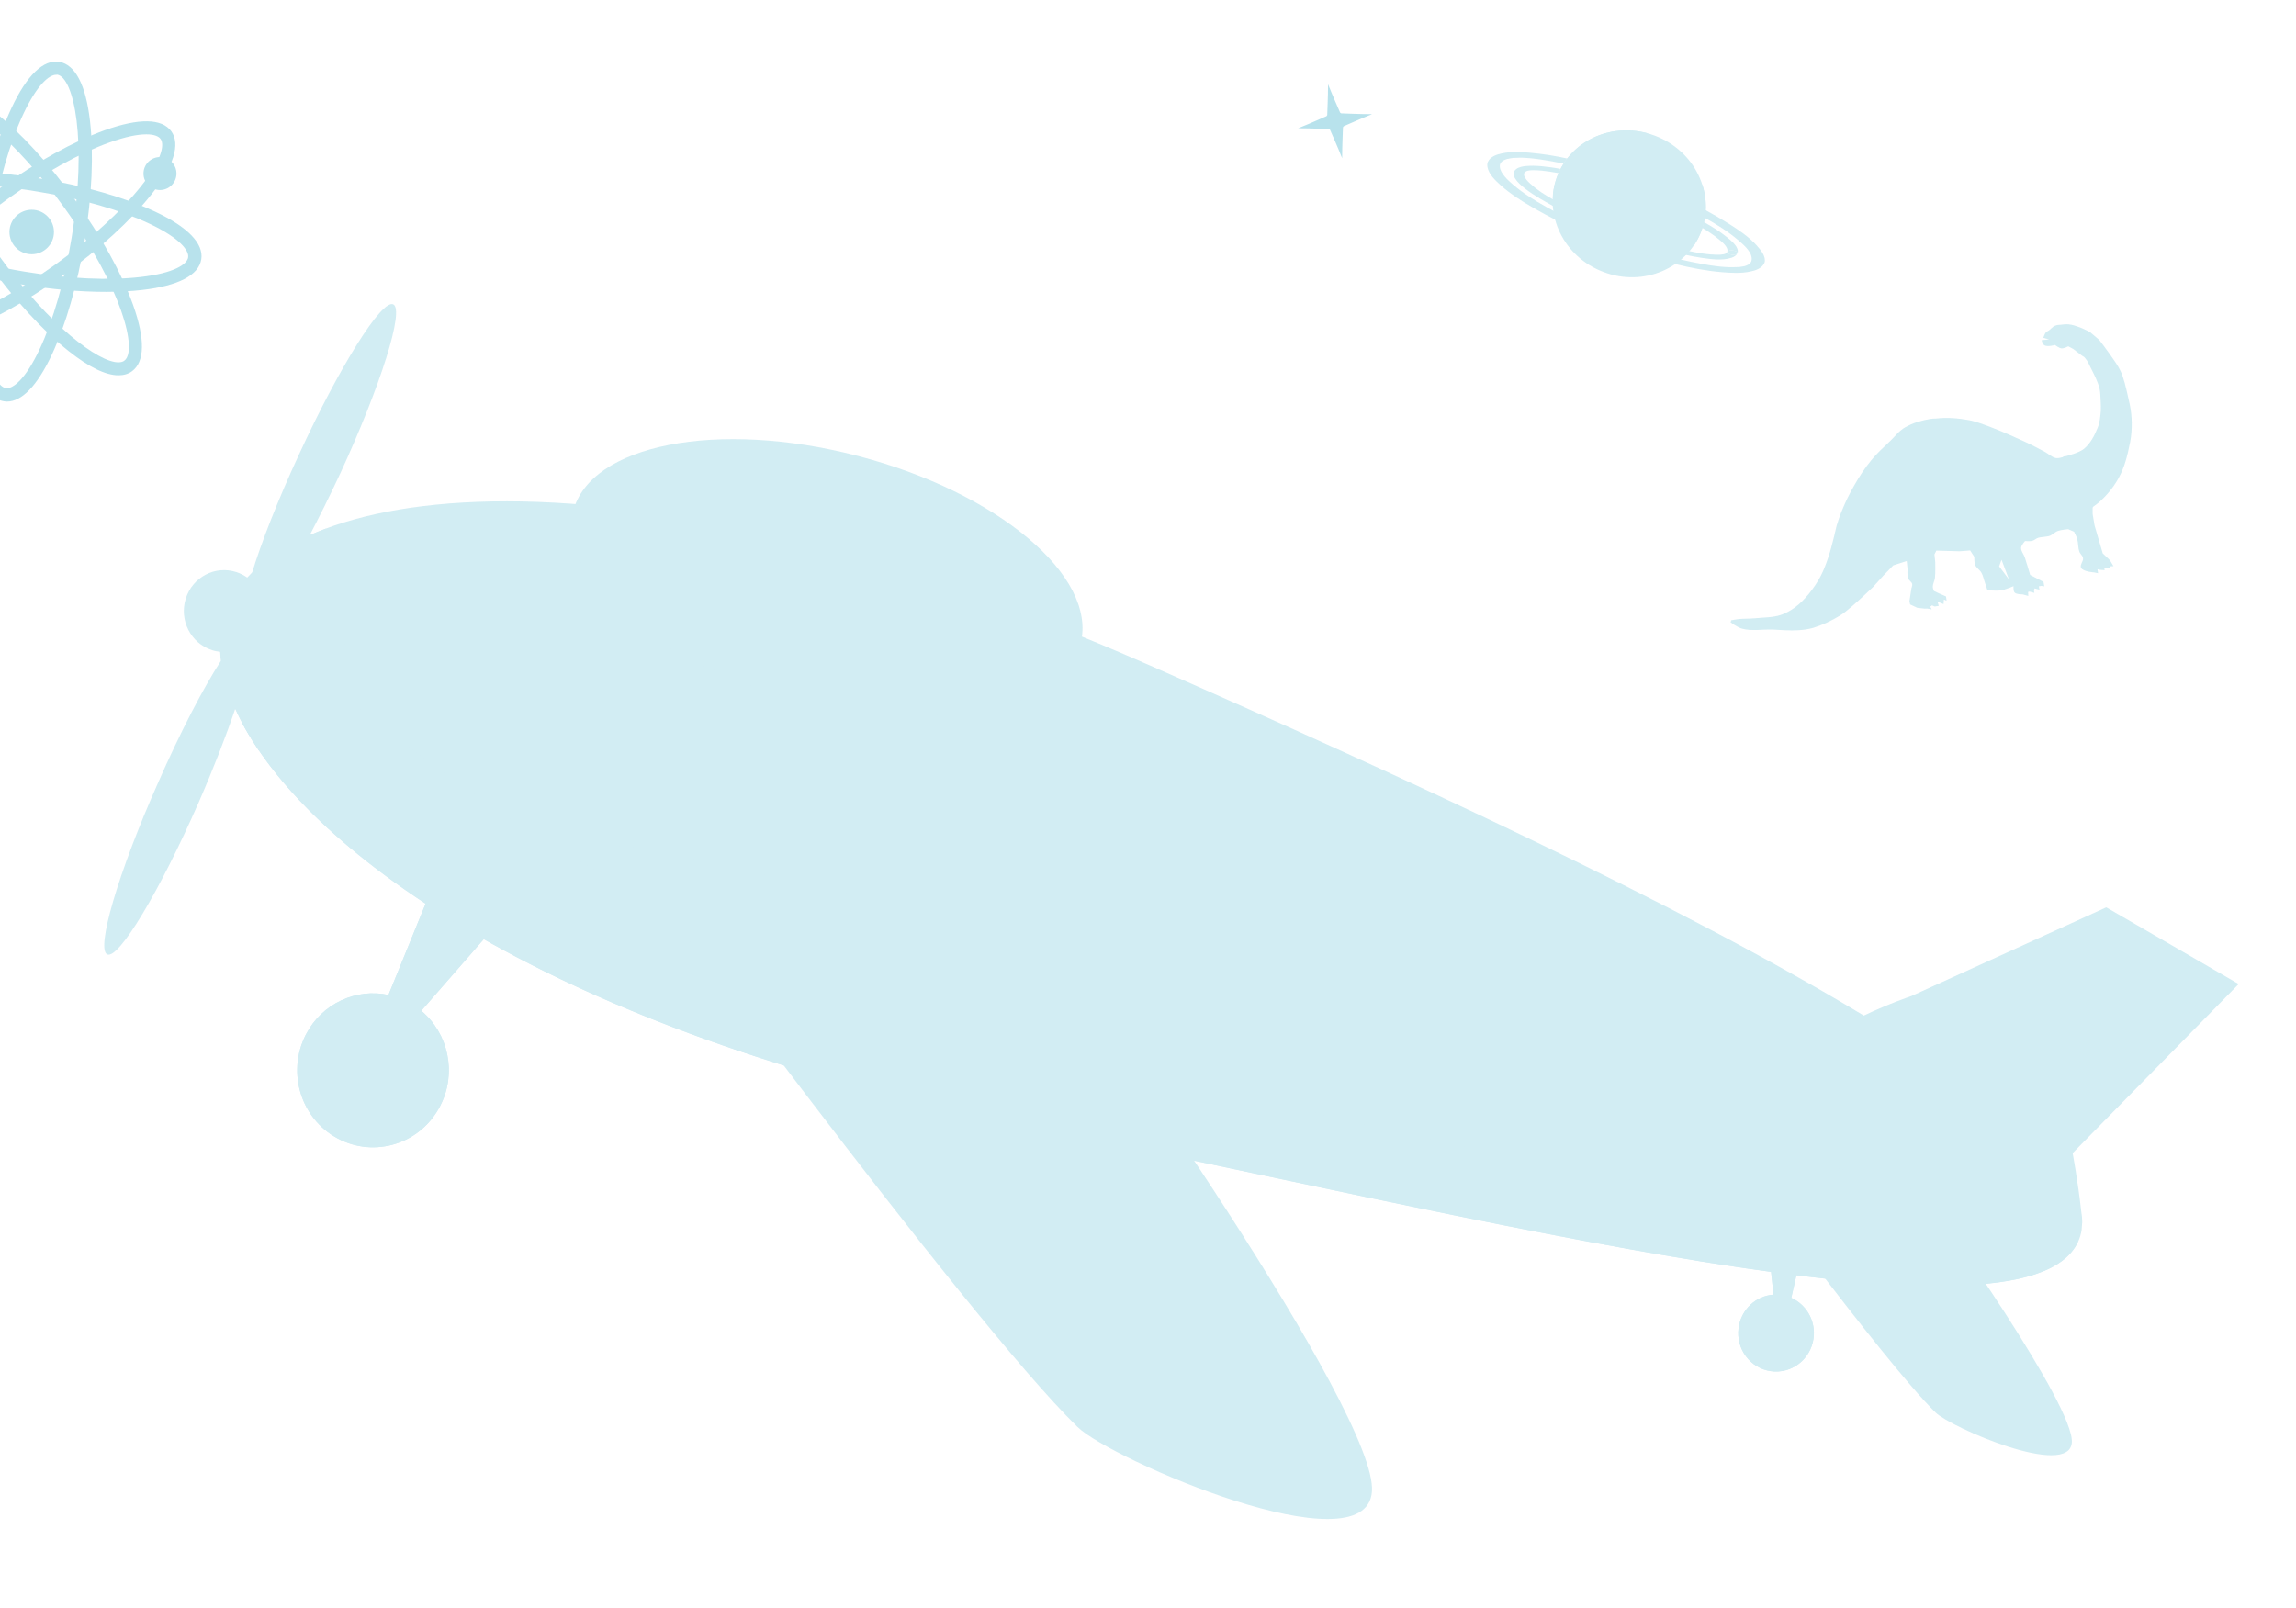
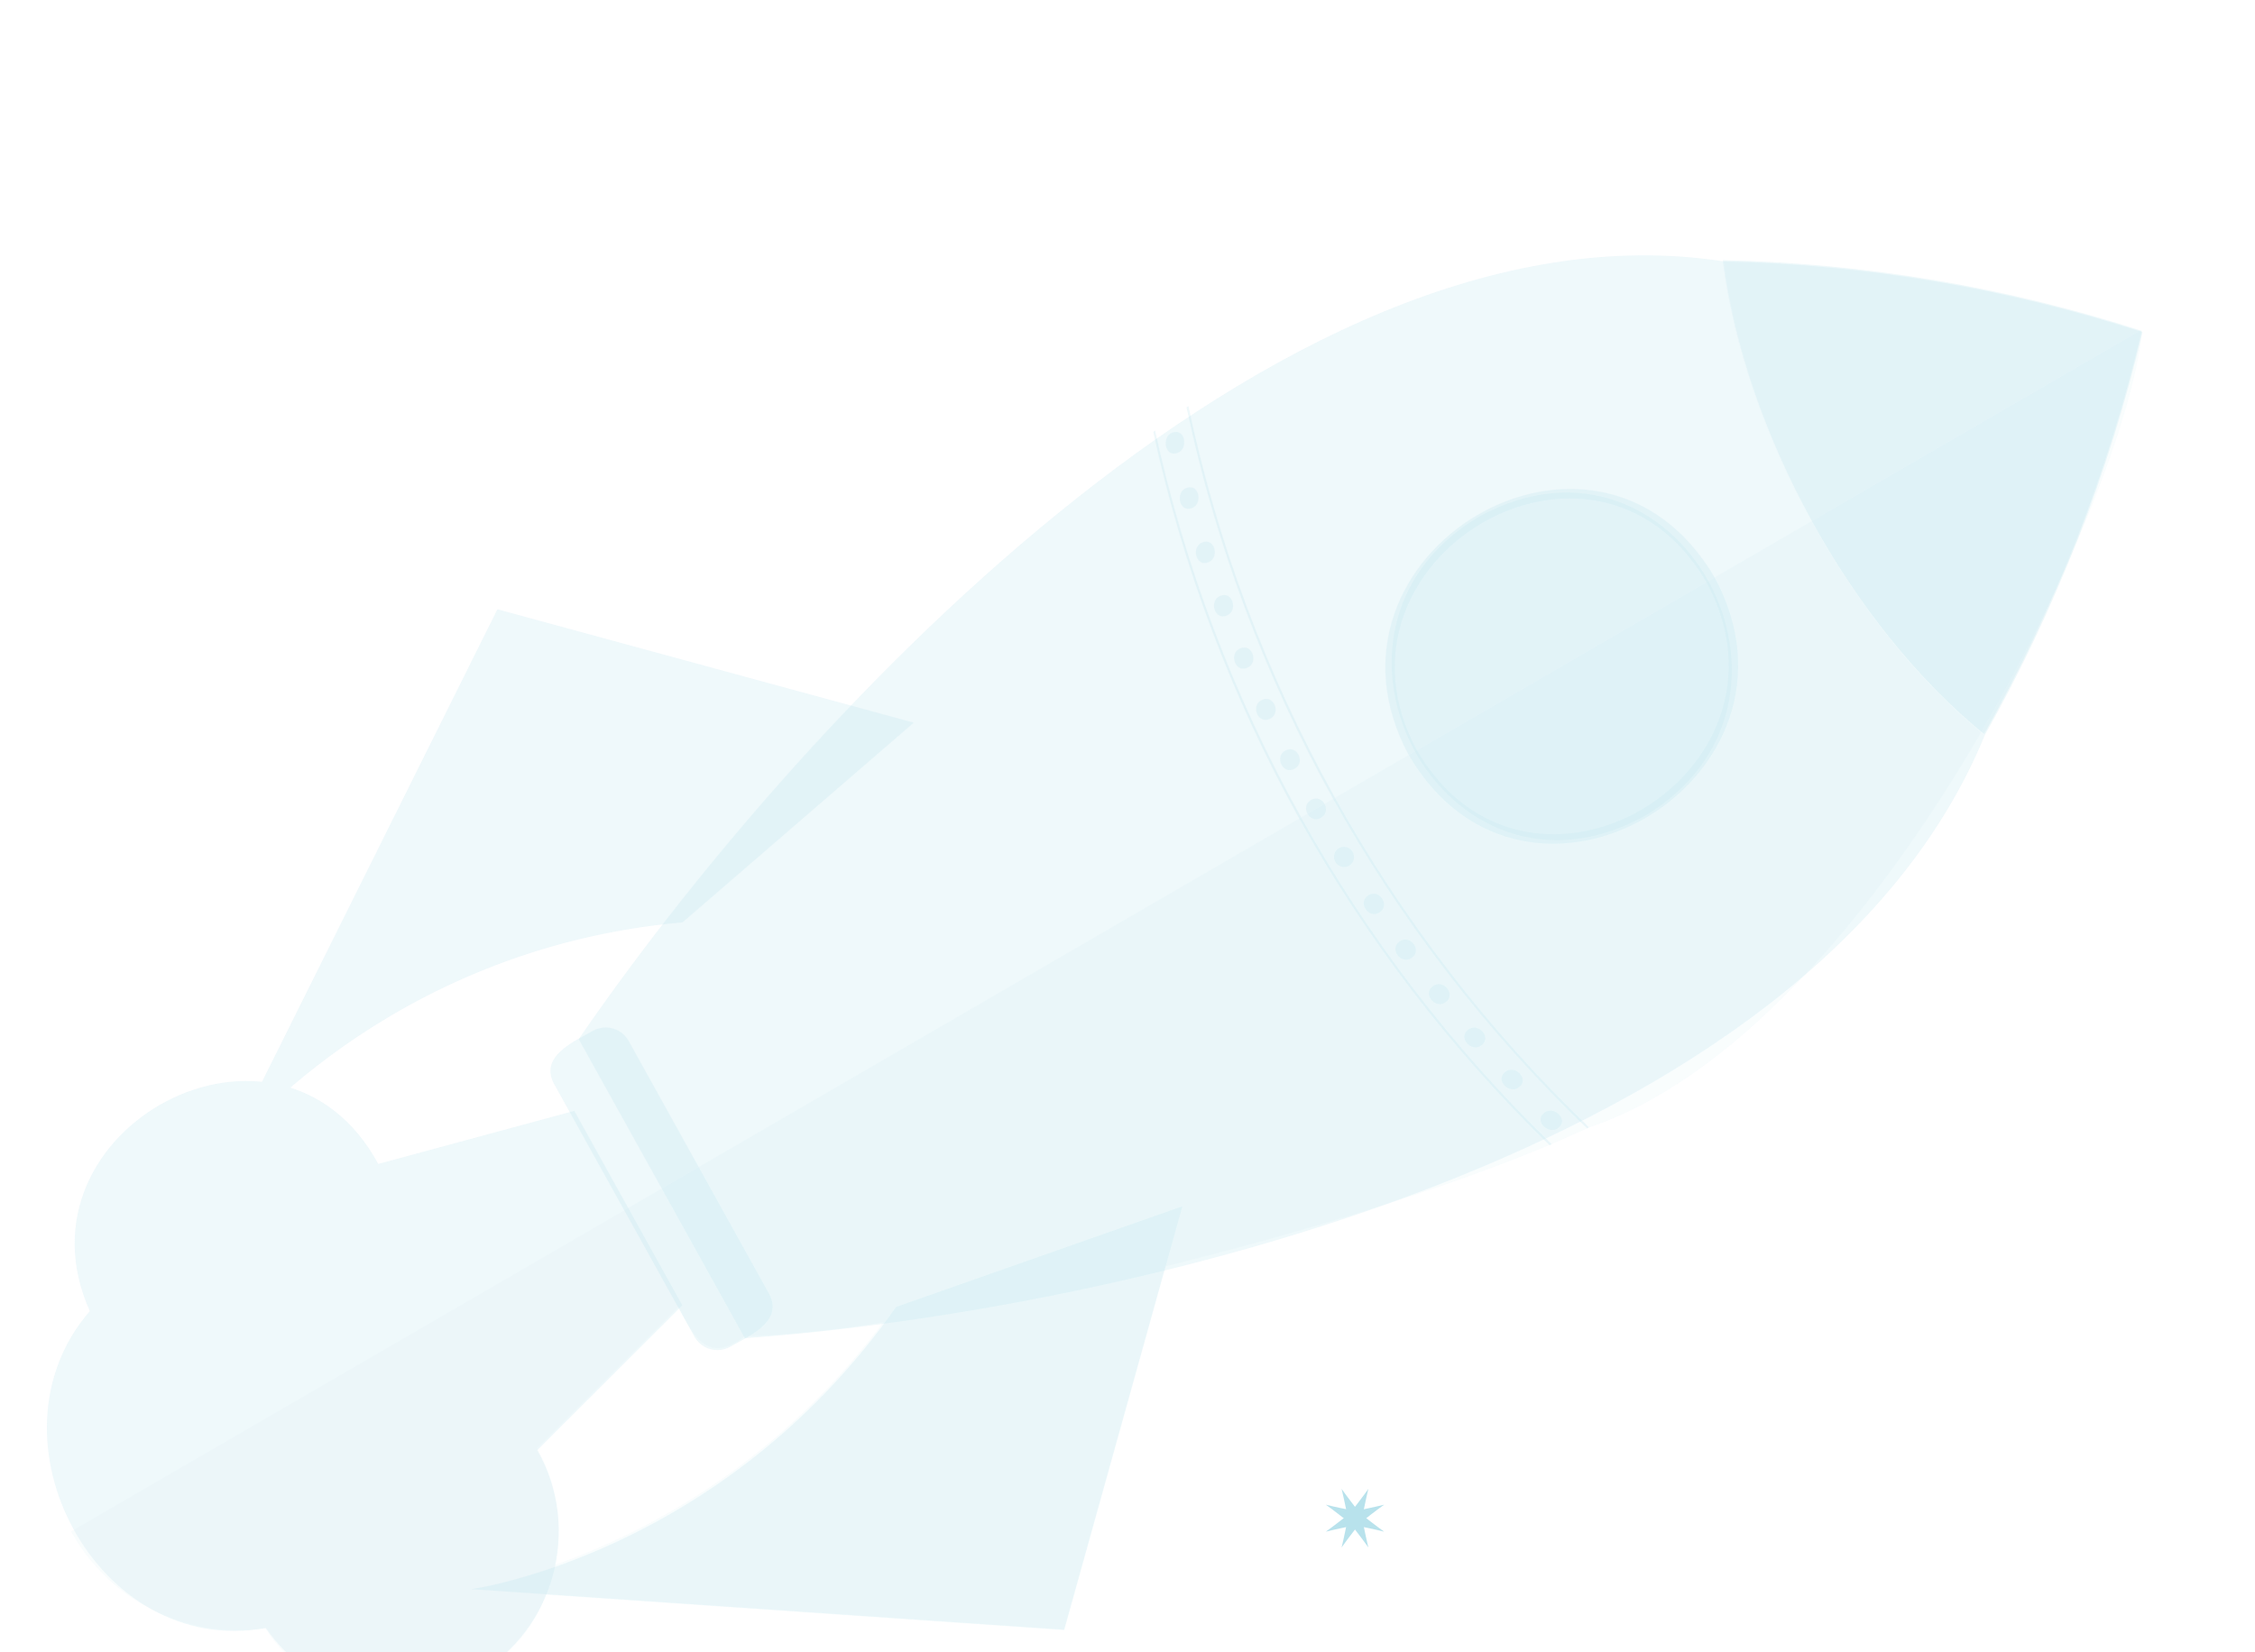
- <svg xmlns="http://www.w3.org/2000/svg" version="1.1" id="Warstwa_1" x="0px" y="0px" viewBox="0 0 1433.9 1004.3" style="enable-background:new 0 0 1433.9 1004.3;" xml:space="preserve">
-   <style type="text/css">
- 	.st0{opacity:0.5;}
- 	.st1{fill:#72C5D9;}
- 	.st2{opacity:0.5;fill:#72C5D9;}
- 	.st3{opacity:0.32;}
- 	.st4{fill-rule:evenodd;clip-rule:evenodd;fill:#72C5D9;}
- </style>
-   <g class="st0">
-     <g>
-       <path class="st1" d="M66.3,182.3c-15.9,0-33.7-1.5-52-4.5c-27.6-4.5-53.1-11.9-71.8-20.7c-20.5-9.6-30.4-20-28.8-29.8    c1.6-9.9,14.4-16.5,36.8-19.1c20.5-2.4,47-1.2,74.6,3.3c27.6,4.5,53.1,11.9,71.8,20.7c20.5,9.6,30.4,20,28.8,29.8v0    c-1.6,9.9-14.3,16.5-36.8,19.1C82,181.9,74.4,182.3,66.3,182.3z M-26.6,115.2c-31.4,0-50.4,6.2-51.6,13.4    c-1.7,10.4,33.1,31.1,93.8,41.1c26.9,4.4,52.6,5.6,72.3,3.3c20.8-2.4,28.9-7.9,29.6-12.2v0c0.7-4.3-5.3-12.2-24.2-21.1    c-18-8.5-42.7-15.6-69.6-20C4.8,116.5-12.2,115.2-26.6,115.2z" />
-     </g>
-     <g>
-       <path class="st1" d="M4.4,250.8c-0.7,0-1.4-0.1-2.1-0.2c-9.9-1.6-16.5-14.3-19.1-36.8c-2.4-20.5-1.2-47,3.3-74.6    c4.5-27.6,11.9-53.1,20.7-71.8c9.6-20.5,20-30.4,29.8-28.8C47,40.3,53.6,53,56.2,75.5c2.4,20.5,1.2,47-3.3,74.6    c-4.5,27.6-11.9,53.1-20.7,71.8C23.2,240.9,13.7,250.8,4.4,250.8z M35.1,46.7c-4.5,0-11.9,6.3-20.4,24.2    c-8.5,18-15.6,42.7-20,69.6c-4.4,26.9-5.6,52.6-3.3,72.3c2.4,20.8,7.9,28.9,12.2,29.6c4.3,0.7,12.2-5.3,21.1-24.2    c8.5-18,15.6-42.7,20-69.6c9.9-60.6,1.5-100.3-9-102C35.6,46.7,35.3,46.7,35.1,46.7z" />
-     </g>
-     <g>
-       <path class="st1" d="M74,234.4c-8,0-18.5-5.1-31.1-15.1C26.7,206.5,8.8,187-7.5,164.3c-16.3-22.7-29.1-45.9-36.1-65.4    c-7.6-21.3-7.4-35.6,0.7-41.5c8.1-5.8,21.8-1.5,39.5,12.5c16.2,12.8,34.1,32.4,50.4,55.1c16.3,22.7,29.1,45.9,36.1,65.4    c7.6,21.3,7.4,35.6-0.7,41.5C80.1,233.6,77.2,234.4,74,234.4z M-34.4,63.1c-1.5,0-2.8,0.3-3.7,1c-8.6,6.2,1.4,45.4,37.3,95.4    c31.9,44.4,62.4,66.8,74.7,66.8c1.5,0,2.8-0.3,3.7-1c8.6-6.2-1.4-45.4-37.3-95.4C8.4,85.4-22.1,63.1-34.4,63.1z" />
-     </g>
-     <g>
-       <path class="st1" d="M-51.9,213.6c-7.3,0-12.6-2.1-15.6-6.3c-5.8-8.1-1.5-21.8,12.5-39.5c12.8-16.2,32.4-34.1,55.1-50.4    c22.7-16.3,45.9-29.1,65.4-36.1c21.3-7.6,35.6-7.4,41.5,0.7c5.8,8.1,1.5,21.8-12.5,39.5c-12.8,16.2-32.4,34.1-55.1,50.4    C16.6,188.3-6.6,201.1-26,208.1C-36.3,211.8-45,213.6-51.9,213.6z M91.4,83.9c-5.3,0-12.8,1.4-23.1,5.1    C49.6,95.7,27.1,108.2,5,124.1c-22.1,15.9-41.1,33.2-53.5,48.8c-13,16.4-14.9,26-12.3,29.6c2.6,3.6,12.3,4.9,32-2.2    c18.7-6.7,41.2-19.2,63.4-35.1C56.6,149.4,75.6,132,88,116.4c13-16.4,14.9-26,12.3-29.6C99.1,85.1,96.2,83.9,91.4,83.9z" />
-     </g>
-     <circle class="st1" cx="19.8" cy="144.9" r="13.9" />
-     <ellipse transform="matrix(0.7643 -0.6448 0.6448 0.7643 -46.3352 89.9505)" class="st1" cx="99.9" cy="108.4" rx="10.3" ry="10.3" />
-     <circle class="st1" cx="-58.3" cy="181.3" r="10.3" />
-   </g>
-   <path class="st2" d="M810.7,80.1c36.8,0.1,32.3,6.7,18.7-27.5c-0.1,36.8-6.7,32.3,27.5,18.7c-36.8-0.1-32.3-6.7-18.7,27.5  C838.3,62,844.9,66.5,810.7,80.1z" />
-   <g class="st3">
-     <g>
-       <path class="st1" d="M1062.5,144.2c-8.8,23.5-36.2,35.1-61,25.7c-24.9-9.3-37.9-36-29.1-59.5c8.8-23.5,36.2-35.1,61-25.7    C1058.3,94,1071.3,120.6,1062.5,144.2z" />
-       <path class="st1" d="M978.2,138.9c0,0,7.7,17,20.2,20.4C1010.8,162.7,1017.5,126.7,978.2,138.9z" />
-       <g>
-         <path class="st1" d="M1044.7,115.9c-2.7,5,3.8,6.6,12.1,11.8c8.3,5.2-10.4,6.4-17.3,2.1c-6.9-4.3-17.4,6.7,3.5,17.2     c5,2.5,10.1,4.5,15,6.2c1.8-2.7,3.4-5.7,4.6-8.9c3.6-9.6,3.6-19.6,0.6-28.8C1055,114,1046.1,113.3,1044.7,115.9z" />
-         <path class="st1" d="M1028.4,83.1c-23.4-6.2-47.8,5.3-56,27.3c-1.3,3.6-2.2,7.2-2.5,10.8C1030.8,145.4,1030.7,101.1,1028.4,83.1z     " />
+ <svg xmlns="http://www.w3.org/2000/svg" width="288" height="211" viewBox="0 0 288 211">
+   <defs>
+     <style>.cls-1{isolation:isolate;}.cls-2{opacity:0.5;}.cls-3,.cls-5,.cls-7{fill:#72c5d9;}.cls-4,.cls-7{opacity:0.4;}.cls-5,.cls-6{opacity:0.3;}.cls-7{mix-blend-mode:multiply;}</style>
+   </defs>
+   <g class="cls-1">
+     <g id="Warstwa_1" data-name="Warstwa 1">
+       <g class="cls-2">
+         <path class="cls-3" d="M171.342,197.693c.865-1.213,1.554-2.075,2.027-2.703a.34.34,0,0,0,.118-.044c.765.167,1.846.37,3.288.726-1.207-.87-2.063-1.563-2.687-2.039a.35.35,0,0,0-.044-.119c.166-.769.367-1.858.721-3.308-.864,1.214-1.554,2.075-2.027,2.703a.336.336,0,0,0-.118.044c-.765-.167-1.847-.37-3.289-.726,1.207.87,2.064,1.564,2.688,2.039a.345.345,0,0,0,.043.118C171.897,195.156,171.695,196.244,171.342,197.693Z" />
+         <path class="cls-3" d="M174.765,197.693c-.865-1.213-1.554-2.075-2.027-2.703a.334.334,0,0,1-.118-.044c-.766.167-1.847.37-3.289.726,1.207-.87,2.064-1.563,2.688-2.039a.344.344,0,0,1,.044-.119c-.166-.769-.368-1.858-.722-3.308.865,1.214,1.555,2.075,2.028,2.703a.342.342,0,0,1,.118.044c.765-.167,1.846-.37,3.288-.726-1.207.87-2.064,1.564-2.688,2.039a.353.353,0,0,1-.043.118C174.21,195.156,174.411,196.244,174.765,197.693Z" />
      </g>
-     </g>
-     <g>
-       <path class="st1" d="M1085.5,167C1085.5,167,1085.5,167,1085.5,167C1085.2,167,1085.2,167,1085.5,167z" />
-       <path class="st1" d="M938.1,100.8C938.1,100.8,938.1,100.8,938.1,100.8C938.1,100.8,938.1,100.8,938.1,100.8z" />
-       <path class="st1" d="M939.5,100C939.9,99.8,939,100.2,939.5,100L939.5,100z" />
-       <path class="st1" d="M941.6,99.3c0.1,0,0.2,0,0.2-0.1C941.7,99.3,941.6,99.3,941.6,99.3z" />
-       <path class="st1" d="M1101.7,164.2c0,0.1-0.1,0.2-0.1,0.2C1101.6,164.3,1101.7,164.3,1101.7,164.2z" />
-       <path class="st1" d="M1089,166.5c-0.1,0-0.2,0-0.3,0.1C1089,166.5,1089,166.4,1089,166.5z" />
-       <path class="st1" d="M1092.6,164.9C1092.2,165.2,1092.8,164.7,1092.6,164.9L1092.6,164.9z" />
-       <path class="st1" d="M1091.1,165.8C1091,165.8,1091.2,165.8,1091.1,165.8L1091.1,165.8z" />
-       <path class="st1" d="M945,98.8c0.1,0,0.2,0,0.3,0C945.1,98.8,945,98.8,945,98.8z" />
-       <path class="st1" d="M1093.7,163.4C1093.7,163.4,1093.7,163.4,1093.7,163.4C1093.7,163.4,1093.7,163.4,1093.7,163.4z" />
-       <path class="st1" d="M1097.2,153.4c-4.9-5.4-11.2-9.7-17.4-13.6c-4.8-3-9.7-5.9-14.7-8.6c0,0,0,0,0,0c0,0.1,0,0.2,0,0.3    c0,0.5-0.1,1.1-0.1,1.6c0,0.1,0,0.2,0,0.3c-0.1,0.5-0.1,1-0.2,1.5c0,0.1,0,0.1,0,0.2c0,0.3-0.1,0.6-0.2,0.9    c7.5,4.1,14.8,8.7,21.3,14.3c3.3,2.8,9.5,8.1,7.8,13c0,0,0,0,0,0c0,0,0,0,0,0c0,0-0.3,0.5-0.4,0.7c-0.2,0.3-0.5,0.6-0.7,0.8    c0,0,0,0,0,0c0.2-0.1-0.3,0.3,0,0c0,0-0.1,0-0.1,0.1c-0.2,0.1-0.3,0.2-0.5,0.3c-0.2,0.1-0.4,0.2-0.6,0.3c-0.1,0.1-0.2,0.1-0.3,0.1    c0.1,0-0.1,0.1,0,0c0,0-0.1,0-0.1,0.1c-0.5,0.2-1,0.3-1.4,0.5c-0.2,0.1-0.3,0.1-0.5,0.1c0,0,0,0-0.3,0.1c0.1,0,0.2,0,0.3-0.1    c-0.1,0-0.5,0.1-0.6,0.1c-0.6,0.1-1.2,0.2-1.8,0.3c-0.3,0-0.7,0.1-1,0.1c-0.1,0-0.1,0-0.2,0c0,0,0.1,0,0.1,0c-0.3,0-0.4,0-0.1,0    c-0.2,0-0.4,0-0.6,0c-7.2,0.4-14.7-0.6-22.2-2c-4.4-0.8-8.7-1.7-13-2.7c-18.4-4.4-36.5-10.8-53.9-18.2    c-8.7-3.7-17.3-7.7-25.6-12.2c-1.5-0.8-3.1-1.7-4.6-2.5c-7.3-4.1-14.4-8.5-20.8-14c-3.1-2.7-7.7-6.8-8.1-10.9    c-0.2-1.6,0.3-2.6,1.5-3.6c-0.1,0.1,0.6-0.4,0.8-0.5c0.2-0.1,0.4-0.2,0.6-0.3c0.1,0,0.1,0,0.1-0.1c-0.5,0.2,0.4-0.2,0,0    c0,0,0,0,0.1,0c0.5-0.2,1-0.3,1.4-0.5c0.2-0.1,0.4-0.1,0.6-0.1c0,0,0.1,0,0.2-0.1c-0.1,0-0.2,0-0.2,0.1c0,0,0.7-0.2,0.8-0.2    c0.6-0.1,1.2-0.2,1.9-0.3c0.2,0,0.5-0.1,0.7-0.1c0,0,0.1,0,0.3,0c-0.1,0-0.2,0-0.3,0c0,0,0.7,0,0.7,0c1.7-0.1,3.4-0.1,5.1-0.1    c0.9,0,3.2,0.2,4.7,0.3c2.2,0.2,4.3,0.5,6.5,0.8c4.8,0.7,9.6,1.6,14.3,2.6c0,0,0,0,0,0c0.1-0.1,0.2-0.3,0.3-0.4    c0.1-0.2,0.2-0.3,0.3-0.5c0.1-0.1,0.2-0.3,0.3-0.4c0.1-0.2,0.2-0.3,0.3-0.5c0.1-0.1,0.2-0.3,0.3-0.4c0.1-0.2,0.2-0.3,0.4-0.5    c0.1-0.1,0.2-0.3,0.3-0.4c0,0,0,0,0.1-0.1c-7.7-1.7-15.4-2.9-23.2-3.6c-6.6-0.6-13.6-0.9-20,1c-3.4,1-7.3,3.4-6.7,7.5    c0.6,4.8,5,8.8,8.4,11.9c6.2,5.5,13.3,10,20.5,14.1c4.5,2.6,9.1,5.1,13.7,7.4c16.5,8.4,34,15.1,51.5,20.9    c7.6,2.5,15.3,4.8,23.2,6.7c9.7,2.4,19.5,4.3,29.3,5.1c5.8,0.5,11.9,0.8,17.6-0.4c3.4-0.7,7.3-2,8.8-5.4c0-0.1,0.1-0.1,0.1-0.2    C1103.1,160.2,1099.6,156.1,1097.2,153.4z" />
-     </g>
-     <g>
-       <path class="st1" d="M1078.7,157.4c-0.5,1.5,5.3,2.6,6.3,0.8c0-0.1,0.1-0.1,0.1-0.2C1085.7,156.6,1079.6,155.4,1078.7,157.4z" />
-       <path class="st1" d="M1085.1,158.1c0,0.1-0.1,0.1-0.1,0.2C1085.1,158.2,1085.1,158.1,1085.1,158.1z" />
-       <g>
-         <path class="st1" d="M1085.1,158.1c1.3-3.8-4.1-7.9-6.5-9.9c-4.5-3.6-9.4-6.7-14.5-9.5c-0.3,1.2-0.6,2.4-1,3.6     c3.6,2.2,7.2,4.5,10.4,7.2c2,1.7,6.2,4.9,5.2,7.9C1079.6,155.4,1085.7,156.6,1085.1,158.1z" />
-         <path class="st1" d="M1078.7,157.4c-0.4,1-1.9,1.4-2.9,1.5c-2.3,0.4-5,0.2-7.6,0c-4.4-0.4-8.9-1.1-13.2-2.1     c-4.5-1-9-2.1-13.4-3.3c-22.9-6.3-45.5-15-66.4-26.1c-1.9-1-3.7-2-5.6-3c-5-2.8-9.8-5.9-14-9.8c-1.5-1.3-3-2.9-3.7-4.8     c-0.4-1.2,0.1-2.2,1-2.7c1.2-0.7,3.1-0.8,5.1-0.8c3.1,0,6.6,0.4,9.9,0.9c1.8,0.3,3.6,0.6,5.4,0.9c0.4-0.9,0.8-1.8,1.2-2.6     c-3.9-0.8-7.8-1.3-11.8-1.7c-3.3-0.3-6.5-0.4-9.8-0.1c-2,0.2-4.3,0.6-6,1.9c-8.2,6.3,17.2,19.8,20.4,21.6     c0.8,0.4,1.5,0.8,2.3,1.3c20,10.9,41.6,19.1,63.3,25.6c6.6,2,13.2,3.7,19.9,5.1c3.2,0.7,6.4,1.3,9.7,1.8c6,0.9,12.9,1.9,18.8,0     c1.6-0.5,3-1.3,3.7-2.8C1084,160,1078.2,158.9,1078.7,157.4z" />
+       <g class="cls-4">
+         <path class="cls-5" d="M93.2,172.08a3.356,3.356,0,0,1-4.577-1.449l-17.77-32.001c-2.141-3.668,2.496-5.579,4.931-6.967a3.353,3.353,0,0,1,4.575,1.448l17.77,32.001C100.273,168.776,95.636,170.693,93.2,172.08Z" />
+         <g class="cls-6">
+           <path class="cls-3" d="M253.488,93.921c-17.061-13.898-30.617-38.654-33.376-60.53-57.51-8.867-120.13,61.348-146.197,99.356,5.293,9.53,15.942,28.704,21.219,38.21C141.61,167.598,231.298,148.007,253.488,93.921Z" />
+           <path class="cls-3" d="M273.627,42.424a187.042,187.042,0,0,0-53.515-9.033c2.759,21.875,16.315,46.633,33.376,60.53A197.808,197.808,0,0,0,273.627,42.424Z" />
+         </g>
+         <path class="cls-5" d="M210.07,104.233C184.484,118.33,164.3,80.657,188.851,66.022,214.437,51.928,234.62,89.598,210.07,104.233Z" />
+         <g class="cls-6">
+           <path class="cls-3" d="M179.925,96.469c-13.85-25.697,23.99-48.416,39.071-22.681C232.848,99.484,195.007,122.202,179.925,96.469Zm38.023-22.073C203.67,50.043,167.867,71.55,180.975,95.86,195.252,120.213,231.056,98.704,217.948,74.395Z" />
+         </g>
+         <path class="cls-5" d="M151.01,154.105l-15.083,54.103-75.738-5.19s31.95-4.357,54.264-36.056Z" />
+         <g class="cls-6">
+           <path class="cls-3" d="M150.375,57.864c-1.656.603-2.044-2.148-.616-2.603C151.404,54.672,151.791,57.395,150.375,57.864Z" />
+           <path class="cls-3" d="M152.234,64.903c-1.637.646-2.148-2.055-.71-2.562C153.154,61.712,153.66,64.385,152.234,64.903Z" />
+           <path class="cls-3" d="M154.351,71.818c-1.614.695-2.25-1.964-.804-2.515C155.154,68.631,155.785,71.256,154.351,71.818Z" />
+           <path class="cls-3" d="M156.719,78.613c-1.587.732-2.351-1.87-.895-2.47C157.406,75.431,158.16,78.002,156.719,78.613Z" />
+           <path class="cls-3" d="M159.342,85.279c-1.558.772-2.446-1.776-.988-2.422C159.907,82.108,160.787,84.619,159.342,85.279Z" />
+           <path class="cls-3" d="M162.216,91.813c-1.527.805-2.54-1.674-1.08-2.374C162.66,88.655,163.661,91.106,162.216,91.813Z" />
+           <path class="cls-3" d="M165.34,98.211c-1.492.839-2.633-1.574-1.171-2.324C165.658,95.07,166.783,97.454,165.34,98.211Z" />
+           <path class="cls-3" d="M168.712,104.47c-1.453.871-2.719-1.477-1.262-2.272C168.903,101.347,170.15,103.665,168.712,104.47Z" />
+           <path class="cls-3" d="M172.33,110.586a1.3,1.3,0,0,1-1.351-2.221A1.3,1.3,0,0,1,172.33,110.586Z" />
+           <path class="cls-3" d="M176.192,116.553c-1.378.925-2.883-1.274-1.44-2.166C176.125,113.478,177.612,115.654,176.192,116.553Z" />
+           <path class="cls-3" d="M180.292,122.369c-1.332.95-2.956-1.172-1.527-2.111C180.098,119.327,181.703,121.424,180.292,122.369Z" />
+           <path class="cls-3" d="M184.634,128.031c-1.289.971-3.029-1.069-1.616-2.055C184.312,125.021,186.027,127.04,184.634,128.031Z" />
+           <path class="cls-3" d="M189.212,133.536c-1.246.991-3.093-.969-1.702-1.996C188.756,130.564,190.588,132.504,189.212,133.536Z" />
+           <path class="cls-3" d="M194.023,138.879c-1.2,1.011-3.16-.866-1.786-1.937C193.438,135.948,195.374,137.805,194.023,138.879Z" />
+           <path class="cls-3" d="M199.065,144.059c-1.15,1.026-3.219-.763-1.87-1.875C198.348,141.17,200.392,142.947,199.065,144.059Z" />
+           <path class="cls-3" d="M202.697,144.16a1.164,1.164,0,0,0,.24-.142,179.202,179.202,0,0,1-51.157-92.123,1.826,1.826,0,0,0-.244.141A179.271,179.271,0,0,0,202.697,144.16Z" />
+           <path class="cls-3" d="M198.174,146.184a180.517,180.517,0,0,1-50.65-91.192c-.082.053-.151.134-.231.187A180.546,180.546,0,0,0,197.9,146.294l.003-.005c-.008.003-.008.003.013-.007l-.012.008c.018-.007.105-.044.163-.069l.001,0c.08-.034.056-.024.001-.001C198.106,146.207,198.14,146.194,198.174,146.184Z" />
+         </g>
+         <path class="cls-5" d="M253.402,93.766A197.731,197.731,0,0,0,273.54,42.268a187.026,187.026,0,0,0-53.514-9.032C222.785,55.111,236.337,79.868,253.402,93.766Z" />
+         <g class="cls-6">
+           <path class="cls-3" d="M60.856,213.944a21.126,21.126,0,0,0,7.76-28.678l18.525-18.508L73.345,141.916l-25.037,6.781c-12.515-23.12-47.297-4.529-36.833,18.799-14.102,16.267,1.017,44.445,22.478,40.478A20.19,20.19,0,0,0,60.856,213.944Z" />
+           <path class="cls-3" d="M116.7,92.323,63.531,77.839,29.082,147s20.029-25.821,58.088-29.169Z" />
+           <path class="cls-7" d="M148.822,161.768c17.456-4.323,35.43-9.769,48.977-15.463.012.012.025.024.037.036l.003-.005c.02-.006.106-.043.165-.068l.001,0c.08-.034.056-.024.001-.001.036-.014.07-.026.104-.036l-.041-.04q2.365-.999,4.538-2.007l.026.023a1.161,1.161,0,0,0,.24-.142l-.004-.002c36.995-12.407,68.691-80.894,70.693-101.592,0,0-.045-.017-.11-.039.014-.069.023-.117.023-.117s-.068-.024-.167-.058L9.082,195.646c.002.003.006.005.005.009a24.409,24.409,0,0,0,24.801,12.366c8.504,13.455,30.444,10.463,35.829-4.299l66.145,4.534ZM70.839,199.931a20.791,20.791,0,0,0-2.263-14.91l18.097-18.078c1.941,4.047,3.922,7.282,8.421,3.77a133.472,133.472,0,0,0,17.726-1.819A89.505,89.505,0,0,1,70.839,199.931Z" />
+         </g>
      </g>
    </g>
  </g>
-   <g class="st3">
-     <path class="st1" d="M263.1,631.3l77.2-88.5l-55.4-25.3l-42.3,103.9c-20.2-4.3-41.6,5.3-51.6,24.8c-12.1,23.6-3.1,52.6,20,64.9   c23.2,12.3,51.8,3.2,63.9-20.4C285.5,670.2,280,645.4,263.1,631.3z" />
-     <path class="st1" d="M1107.6,808.6l-6.2-58.7l29.7,6l-12.4,54.7c9.4,4.2,15.4,14.4,13.9,25.3c-1.8,13.1-13.7,22.3-26.6,20.5   c-12.9-1.8-22-13.9-20.2-27.1C1087.4,817.8,1096.7,809.3,1107.6,808.6z" />
-     <path class="st1" d="M263.1,631.3l77.2-88.5l-55.4-25.3l-42.3,103.9c-20.2-4.3-41.6,5.3-51.6,24.8c-12.1,23.6-3.1,52.6,20,64.9   c23.2,12.3,51.8,3.2,63.9-20.4C285.5,670.2,280,645.4,263.1,631.3z" />
-     <path class="st1" d="M1107.6,808.6l-6.2-58.7l29.7,6l-12.4,54.7c9.4,4.2,15.4,14.4,13.9,25.3c-1.8,13.1-13.7,22.3-26.6,20.5   c-12.9-1.8-22-13.9-20.2-27.1C1087.4,817.8,1096.7,809.3,1107.6,808.6z" />
-     <path class="st1" d="M1300.4,763.2c0-2.1-0.2-4.2-0.6-6.4c-2.1-19.2-5.4-36.6-5.4-36.6l103.7-105.6l-82.7-47.9l-121.7,55.4   c0,0-13.8,4.6-29.7,12.2c-115.4-69.8-286.8-148.8-446.1-218.8c-349.2-153.6-553.2-109.1-577.9-30.4   c-24.7,78.7,122.8,241.7,488.3,315.4c303.2,61.1,646.1,150.4,670.8,71.7c0.4-1.3,0.7-2.6,0.9-4L1300.4,763.2z" />
-     <path class="st1" d="M674.9,401.8c-10.6,41.9-90.1,57.5-177.6,34.8c-87.5-22.7-149.9-75.1-139.4-117.1   c10.5-41.9,90.1-57.5,177.6-34.8C623,307.4,685.4,359.9,674.9,401.8z" />
-     <path class="st1" d="M150.7,450.6c43.7,83.4,195.9,193.2,477.5,249.9c298.5,60.2,635.6,147.6,669.5,75.1   c-78.7,1.8-330-40.7-658.3-124.8c-279-71.4-439.8-230.8-439.8-230.8L150.7,450.6z" />
-     <path class="st1" d="M386.6,527.7c0,0,248.3,46,271.1,72.6c22.8,26.6,203.1,282.8,199.1,331.4c-3.9,48.6-163-20.1-183.8-40.4   C603,823.2,386.6,527.7,386.6,527.7z" />
-     <path class="st1" d="M1076.6,714.3c0,0,114.8,21.3,125.3,33.5c10.5,12.3,93.8,130.7,92,153.2c-1.8,22.5-75.3-9.3-85-18.7   C1176.6,850.8,1076.6,714.3,1076.6,714.3z" />
-     <path class="st1" d="M203.7,330.1c-3.6,1.3-7,2.8-10.3,4.2c6.1-11.6,12.5-24.5,18.9-38.2c25.5-55.2,40.4-102.7,33.3-106   c-7.1-3.4-33.5,38.6-58.9,93.8c-13.1,28.3-23.4,54.6-29.3,73.9c-1,1-1.9,2-2.9,3c-2.1-1.5-4.4-2.7-6.9-3.5   c-13.2-4.3-27.4,3.1-31.6,16.6c-4.2,13.4,3.1,27.8,16.3,32.1c1.7,0.6,3.5,0.9,5.3,1.1c0.1,1.8,0.2,3.6,0.5,5.4   c-11.1,17.1-25.6,44.9-39.7,77.1C73.8,545.1,59.8,592.9,67,596.1c7.1,3.2,32.7-39.3,57.1-95c9.3-21.3,17.1-41.5,22.8-58.4   c3.8,8.4,8.7,17.1,14.8,26.1c22.9-9.6,42.5-30.7,51.3-58.7C222.2,381.2,217.8,351.7,203.7,330.1z" />
-   </g>
-   <g class="st3">
-     <g>
-       <path class="st4" d="M1205.3,261.7c-5.4,0.9-10.8,2.5-15.5,5.2c-3.7,2.1-6.3,5.6-9.3,8.5c-4.1,3.9-8.3,7.7-11.9,12.1    c-4,4.9-7.5,10.2-10.6,15.7c-3.1,5.3-5.7,10.8-8,16.5c-1.2,2.8-3,8.7-3,8.7s-2.9,12.9-5,19.1c-1.4,4.2-2.9,8.3-4.9,12.2    c-2.1,4-4.7,7.9-7.6,11.4c-2.6,3.1-5.4,6-8.7,8.4c-2.7,1.9-5.6,3.6-8.7,4.6c-4.9,1.6-10.3,1.5-15.4,2c-1.9,0.2-3.8,0.2-5.6,0.3    c-1.7,0.1-3.3,0-5,0.2c-1.7,0.2-4.9,0.8-4.9,0.8l-0.4,1.3c0,0,4.4,3.2,7,3.9c6.1,1.7,12.7,0.4,19,0.6c5.5,0.2,11,0.8,16.5,0.4    c3.1-0.2,6.2-0.6,9.2-1.5c5.8-1.8,11.3-4.4,16.4-7.5c2.8-1.7,5.3-3.9,7.8-6c4.5-3.8,13.1-12,13.1-12l6.4-7.1l6.2-6.4l8.4-2.7    l0.5,5c0,0-0.3,4.1,0.4,5.9c0.5,1.3,2.1,2,2.5,3.4c0.2,1-0.3,1.9-0.5,2.9l-1.2,7.8l0.4,2.1l4.5,2.1l4.5,0.5l1.9,0l2.6,0.5    l-0.9-1.7l1.1-0.8l1.7,0.7l2.5-0.4l-0.7-2.4l1,0.2l2.7,1.1l0.2-2.9l1.4,0.7l0.3-0.1l-0.4-2.5l-4.1-1.8l-3.4-1.6    c0,0-0.7-1.6-0.7-2.4c-0.1-1.9,1-3.7,1.3-5.6c0.4-3.4,0.2-10.1,0.2-10.1l-0.5-4.7l1.2-2.4l14.6,0.4l6.5-0.5l2.6,4    c0,0-0.1,3.4,0.5,5c0.8,2,3,3.1,4,5c0.9,1.6,1.2,3.4,1.8,5.1c0.6,1.9,1.9,5.7,1.9,5.7s5.7,0.6,8.5,0.1c2.7-0.4,7.8-2.6,7.8-2.6    s-0.3,3,0.7,4c1.2,1.2,4.9,1.1,4.9,1.1l3.6,1l-0.1-2.5l0.9-0.2l3,0.8l-0.3-1.8l0.5-1l3,0.8l-0.4-2.1l1.5-0.3l1.9,0.3l-0.5-2.8    l-8.3-4.3c0,0-2.2-7.4-3.4-11.1c-0.7-2-2.4-3.8-2.3-5.9c0.1-1.6,2.5-4.2,2.5-4.2s3,0.3,4.4-0.1c1.4-0.3,2.4-1.5,3.8-1.9    c1.2-0.4,2.5-0.4,3.7-0.6c1.1-0.2,2.3-0.2,3.4-0.6c1.9-0.7,3.3-2.4,5.2-3.1c2-0.7,6.4-1.1,6.4-1.1l3.7,1.6c0,0,1.6,3.1,2,4.7    c0.7,2.5,0.4,5.2,1.3,7.7c0.5,1.5,2,2.5,2.3,4c0.3,2.1-2.2,4.4-1.2,6.2c1.4,2.4,8,2.8,8,2.8l2.6,0.5l-0.4-2.5l1.6,0.4l2.9,0.2    l-0.3-1.5l3.8,0l-0.2-0.9l2.2-0.1l-2.2-3.7l-4.5-4.3l-5.1-17.4l-1.2-7.1l0-5.4l-17.4-30.5c0,0-3.7,1.2-5.5,0.9    c-2.6-0.5-4.6-2.6-7-3.9c-4.3-2.3-8.7-4.6-13.1-6.6c-6.3-2.9-12.6-5.7-19-8.2c-5-1.9-10.1-4-15.3-5c-6.7-1.2-13.6-1.8-20.4-1    C1207.8,261.4,1206.6,261.5,1205.3,261.7L1205.3,261.7z M1250,349.6l4.6,12.2l-6.1-8.1L1250,349.6z" />
-       <path class="st4" d="M1328.8,246.9c-1.2-5.1-2.3-10.3-4.4-15c-1.7-3.7-4.2-6.9-6.5-10.3c-2.2-3.2-6.9-9.3-6.9-9.3l-5.9-5    c0,0-4.7-2.4-7.2-3.2c-1.9-0.7-3.9-1.3-5.9-1.5c-1.6-0.2-3.1,0-4.7,0.2c-1.3,0.1-2.8,0.1-4,0.7c-1.4,0.6-2.4,1.9-3.6,2.8    c-0.6,0.5-1.5,0.7-2,1.3c-0.8,0.9-1.6,3.4-1.6,3.4l3.6,1l-4.7,0.5c0,0,0.7,2.6,1.8,3.2c1.9,1.1,6.6-0.2,6.6-0.2s2.6,2,4.1,2.1    c1.5,0.1,4.2-1.3,4.2-1.3l3.1,1.7c0,0,3.6,2.8,5.4,4.1c0.6,0.4,1.3,0.7,1.8,1.3c1.8,2,2.8,4.5,4,6.9c2,4,4.1,8,5.2,12.4    c0.6,2.5,0.5,5.2,0.7,7.8c0.1,2,0.2,4,0.1,6c-0.3,3.6-0.6,7.4-2,10.7c-1.9,4.8-4.5,9.8-8.5,13.1c-2.8,2.3-9,4-11.6,4.7    c-0.1,0-0.3,0.1-0.4,0.1c0,0,0,0-0.1,0c0,0,0,0,0,0c-0.4,0.1-0.7,0.2-0.7,0.2l17.1,32.2c0,0,4.1-2.8,5.9-4.5    c3-2.8,5.8-5.9,8.2-9.3c2.2-3.1,4.1-6.5,5.6-10.1c1.5-3.6,2.6-7.5,3.5-11.3c0.9-4,1.8-8,2.1-12c0.3-3.9,0.3-7.8-0.1-11.7    C1330.6,254.6,1329.7,250.7,1328.8,246.9z" />
-     </g>
-     <rect x="1293.5" y="283.7" transform="matrix(0.8846 -0.4664 0.4664 0.8846 8.7819 639.3772)" class="st4" width="5.1" height="36.4" />
-     <rect x="1290.7" y="289.7" transform="matrix(0.9863 -0.1649 0.1649 0.9863 -30.0731 217.313)" class="st4" width="5.5" height="0" />
-   </g>
</svg>
